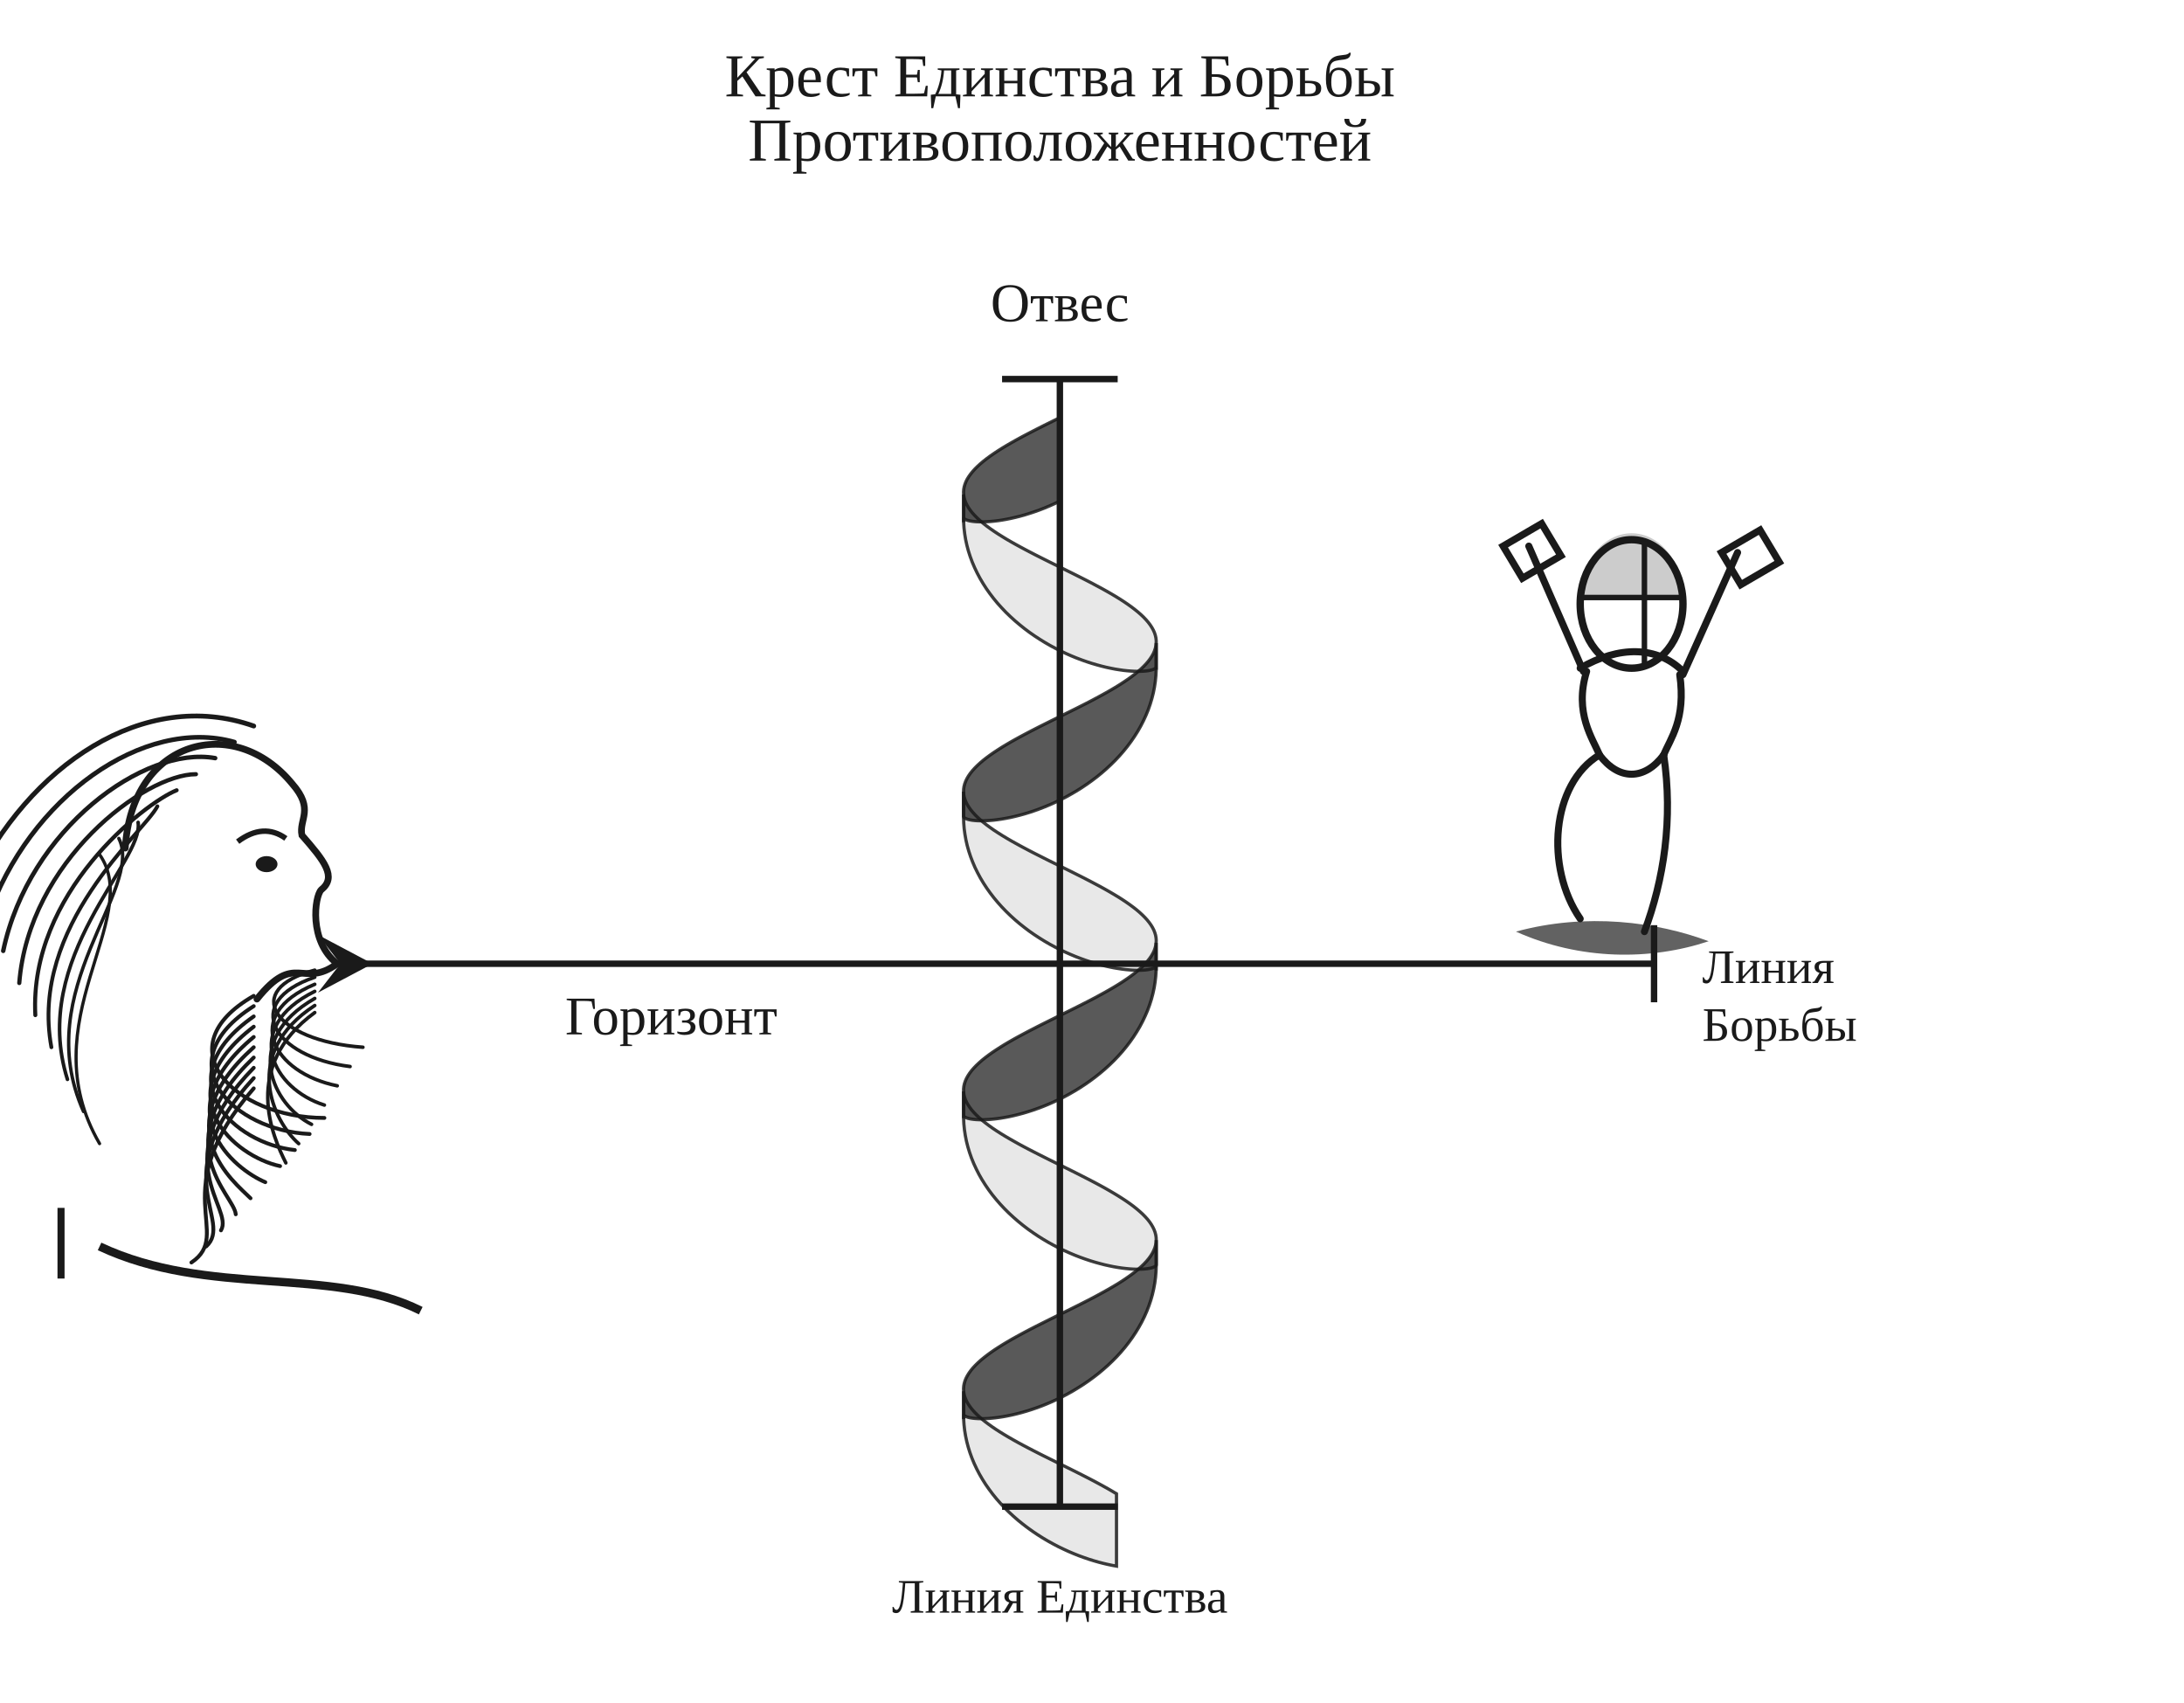
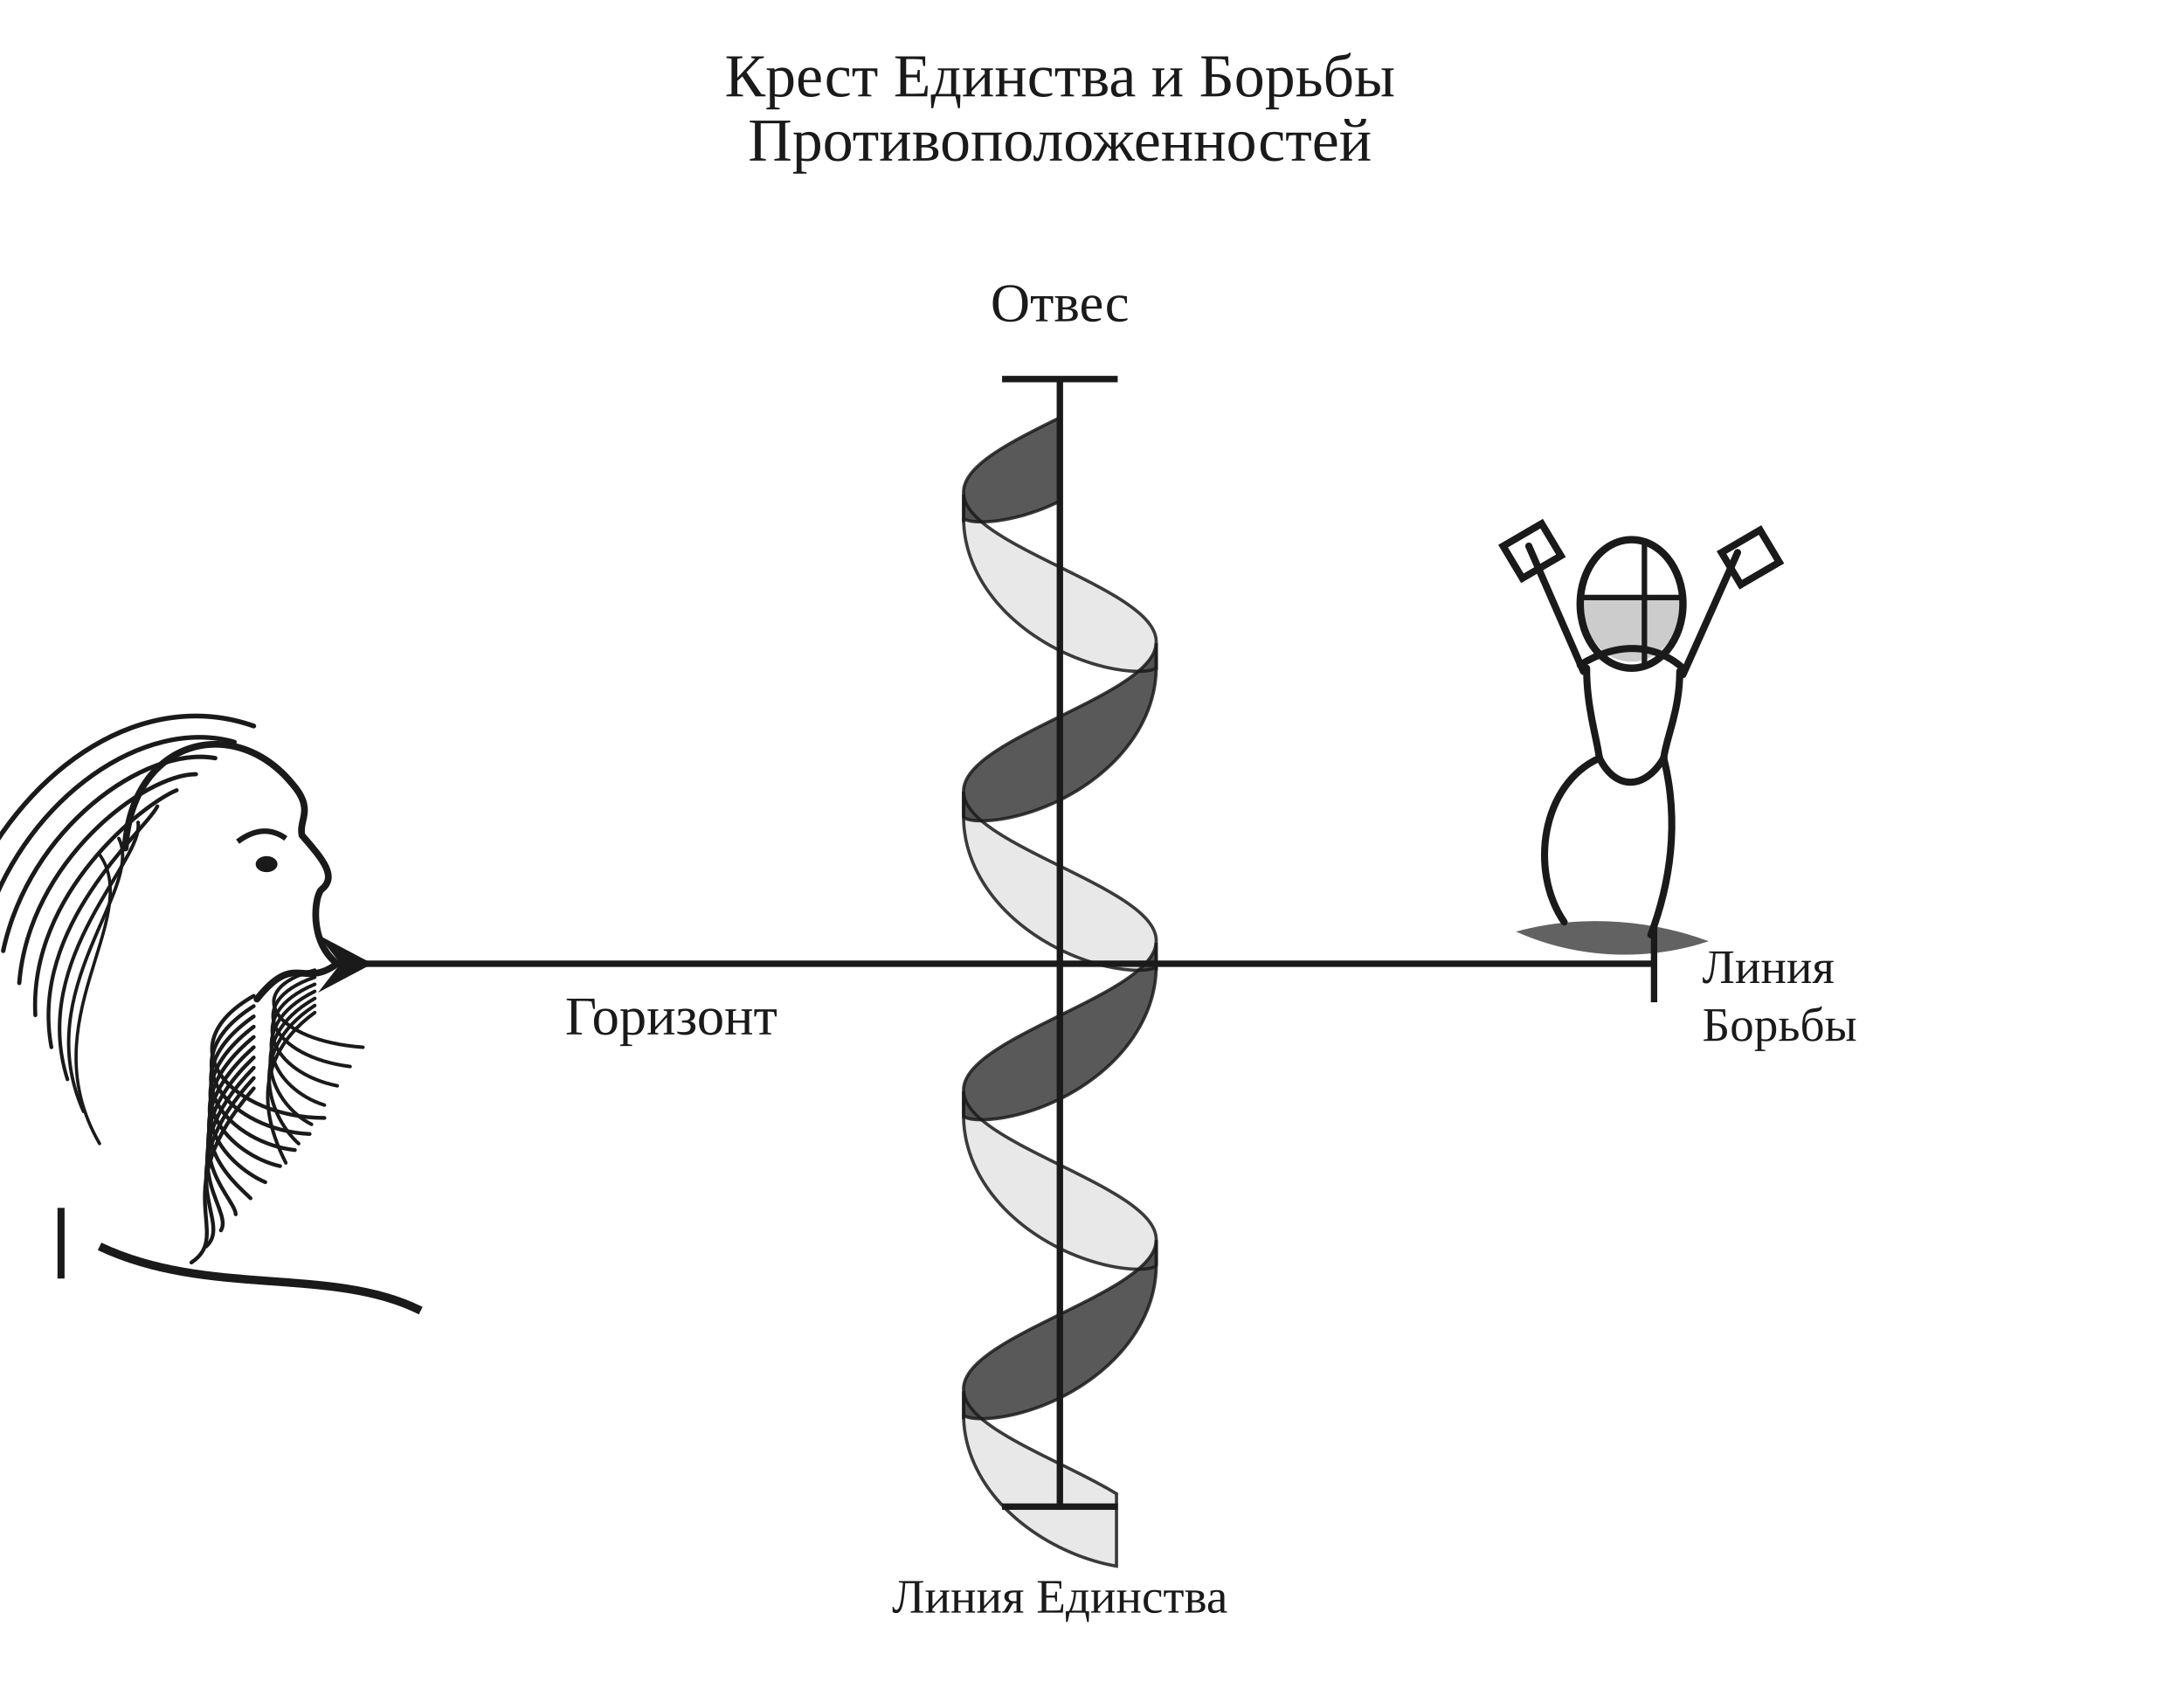
<svg xmlns="http://www.w3.org/2000/svg" viewBox="0 0 680 530" width="100%" fill="var(--kn-ink,#1a1a1a)" stroke="none" font-family="var(--kn-serif,Georgia,serif)">
  <text x="330" y="30" text-anchor="middle" font-size="19">Крест Единства и Борьбы</text>
  <text x="330" y="50" text-anchor="middle" font-size="19">Противоположенностей</text>
  <text x="330" y="100" text-anchor="middle" font-size="17">Отвес</text>
  <path d="M 330 130 L 328.39 130.8 L 326.77 131.6 L 325.17 132.39 L 323.59 133.19 L 322.02 133.99 L 320.47 134.79 L 318.96 135.58 L 317.47 136.38 L 316.02 137.18 L 314.61 137.98 L 313.25 138.77 L 311.93 139.57 L 310.67 140.37 L 309.46 141.17 L 308.32 141.96 L 307.23 142.76 L 306.21 143.56 L 305.26 144.36 L 304.39 145.15 L 303.58 145.95 L 302.86 146.75 L 302.21 147.55 L 301.64 148.35 L 301.15 149.14 L 300.75 149.94 L 300.44 150.74 L 300.2 151.54 L 300.06 152.33 L 300 153.13 L 300.03 153.93 L 300.03 162.55 L 300 161.09 L 300.06 161.28 L 300.2 161.45 L 300.44 161.63 L 300.75 161.79 L 301.15 161.94 L 301.64 162.08 L 302.21 162.2 L 302.86 162.3 L 303.58 162.38 L 304.39 162.43 L 305.26 162.45 L 306.21 162.45 L 307.23 162.41 L 308.32 162.34 L 309.46 162.23 L 310.67 162.09 L 311.93 161.9 L 313.25 161.67 L 314.61 161.4 L 316.02 161.08 L 317.47 160.72 L 318.96 160.31 L 320.47 159.84 L 322.02 159.33 L 323.59 158.77 L 325.17 158.16 L 326.77 157.49 L 328.39 156.77 L 330 156 Z" fill="var(--kn-ink,#1a1a1a)" fill-opacity="0.72" stroke="var(--kn-ink,#1a1a1a)" stroke-width="1" stroke-opacity=".85" />
  <path d="M 300.03 153.93 L 300.15 154.74 L 300.36 155.55 L 300.65 156.36 L 301.04 157.18 L 301.51 157.99 L 302.07 158.8 L 302.71 159.61 L 303.44 160.42 L 304.24 161.23 L 305.12 162.04 L 306.08 162.86 L 307.1 163.67 L 308.2 164.48 L 309.36 165.29 L 310.58 166.1 L 311.87 166.91 L 313.2 167.73 L 314.59 168.54 L 316.02 169.35 L 317.5 170.16 L 319.01 170.97 L 320.55 171.78 L 322.13 172.6 L 323.73 173.41 L 325.34 174.22 L 326.97 175.03 L 328.61 175.84 L 330.26 176.65 L 331.9 177.47 L 333.53 178.28 L 335.16 179.09 L 336.77 179.9 L 338.36 180.71 L 339.93 181.52 L 341.46 182.34 L 342.97 183.15 L 344.43 183.96 L 345.85 184.77 L 347.22 185.58 L 348.54 186.39 L 349.8 187.2 L 351.01 188.02 L 352.15 188.83 L 353.22 189.64 L 354.23 190.45 L 355.16 191.26 L 356.02 192.07 L 356.8 192.89 L 357.5 193.7 L 358.11 194.51 L 358.64 195.32 L 359.09 196.13 L 359.45 196.94 L 359.72 197.76 L 359.9 198.57 L 359.99 199.38 L 359.99 200.19 L 359.99 208.48 L 359.99 207.69 L 359.9 207.87 L 359.72 208.05 L 359.45 208.22 L 359.09 208.38 L 358.64 208.53 L 358.11 208.66 L 357.5 208.78 L 356.8 208.87 L 356.02 208.93 L 355.16 208.97 L 354.23 208.98 L 353.22 208.96 L 352.15 208.9 L 351.01 208.81 L 349.8 208.68 L 348.54 208.5 L 347.22 208.29 L 345.85 208.02 L 344.43 207.72 L 342.97 207.36 L 341.46 206.95 L 339.93 206.5 L 338.36 205.99 L 336.77 205.43 L 335.16 204.82 L 333.53 204.15 L 331.9 203.43 L 330.26 202.65 L 328.61 201.82 L 326.97 200.94 L 325.34 200 L 323.73 199 L 322.13 197.96 L 320.55 196.86 L 319.01 195.71 L 317.5 194.5 L 316.02 193.25 L 314.59 191.95 L 313.2 190.61 L 311.87 189.21 L 310.58 187.78 L 309.36 186.3 L 308.2 184.78 L 307.1 183.23 L 306.08 181.64 L 305.12 180.01 L 304.24 178.36 L 303.44 176.68 L 302.71 174.97 L 302.07 173.24 L 301.51 171.49 L 301.04 169.73 L 300.65 167.94 L 300.36 166.15 L 300.15 164.35 L 300.03 162.55 Z" fill="var(--kn-ink,#1a1a1a)" fill-opacity="0.10" stroke="var(--kn-ink,#1a1a1a)" stroke-width="1" stroke-opacity=".85" />
  <path d="M 359.99 200.19 L 359.9 201 L 359.72 201.81 L 359.45 202.63 L 359.1 203.44 L 358.65 204.25 L 358.12 205.06 L 357.51 205.87 L 356.81 206.68 L 356.03 207.49 L 355.18 208.31 L 354.25 209.12 L 353.24 209.93 L 352.17 210.74 L 351.03 211.55 L 349.82 212.36 L 348.56 213.18 L 347.24 213.99 L 345.87 214.8 L 344.45 215.61 L 342.99 216.42 L 341.49 217.23 L 339.96 218.05 L 338.39 218.86 L 336.8 219.67 L 335.19 220.48 L 333.56 221.29 L 331.93 222.1 L 330.28 222.92 L 328.64 223.73 L 327 224.54 L 325.37 225.35 L 323.75 226.16 L 322.16 226.97 L 320.58 227.79 L 319.04 228.6 L 317.52 229.41 L 316.05 230.22 L 314.61 231.03 L 313.23 231.84 L 311.89 232.65 L 310.61 233.47 L 309.38 234.28 L 308.22 235.09 L 307.12 235.9 L 306.09 236.71 L 305.14 237.52 L 304.25 238.34 L 303.45 239.15 L 302.72 239.96 L 302.08 240.77 L 301.52 241.58 L 301.05 242.39 L 300.66 243.21 L 300.36 244.02 L 300.15 244.83 L 300.03 245.64 L 300 246.45 L 300 254.42 L 300.03 254.27 L 300.15 254.46 L 300.36 254.63 L 300.66 254.8 L 301.05 254.96 L 301.52 255.1 L 302.08 255.23 L 302.72 255.34 L 303.45 255.42 L 304.25 255.48 L 305.14 255.51 L 306.09 255.51 L 307.12 255.47 L 308.22 255.4 L 309.38 255.3 L 310.61 255.15 L 311.89 254.96 L 313.23 254.73 L 314.61 254.46 L 316.05 254.13 L 317.52 253.76 L 319.04 253.34 L 320.58 252.87 L 322.16 252.34 L 323.75 251.76 L 325.37 251.13 L 327 250.45 L 328.64 249.71 L 330.28 248.91 L 331.93 248.07 L 333.56 247.16 L 335.19 246.21 L 336.8 245.2 L 338.39 244.13 L 339.96 243.01 L 341.49 241.85 L 342.99 240.63 L 344.45 239.36 L 345.87 238.04 L 347.24 236.68 L 348.56 235.28 L 349.82 233.83 L 351.03 232.33 L 352.17 230.8 L 353.24 229.24 L 354.25 227.64 L 355.18 226 L 356.03 224.34 L 356.81 222.65 L 357.51 220.94 L 358.12 219.2 L 358.65 217.44 L 359.1 215.67 L 359.45 213.89 L 359.72 212.09 L 359.9 210.29 L 359.99 208.48 Z" fill="var(--kn-ink,#1a1a1a)" fill-opacity="0.72" stroke="var(--kn-ink,#1a1a1a)" stroke-width="1" stroke-opacity=".85" />
  <path d="M 300 246.45 L 300.06 247.25 L 300.2 248.05 L 300.44 248.85 L 300.75 249.64 L 301.15 250.44 L 301.64 251.24 L 302.21 252.04 L 302.86 252.83 L 303.58 253.63 L 304.39 254.43 L 305.26 255.23 L 306.21 256.02 L 307.23 256.82 L 308.32 257.62 L 309.46 258.42 L 310.67 259.21 L 311.93 260.01 L 313.25 260.81 L 314.61 261.61 L 316.02 262.4 L 317.47 263.2 L 318.96 264 L 320.47 264.8 L 322.02 265.6 L 323.59 266.39 L 325.17 267.19 L 326.77 267.99 L 328.39 268.79 L 330 269.58 L 331.61 270.38 L 333.23 271.18 L 334.83 271.98 L 336.41 272.77 L 337.98 273.57 L 339.53 274.37 L 341.04 275.17 L 342.53 275.96 L 343.98 276.76 L 345.39 277.56 L 346.75 278.36 L 348.07 279.15 L 349.33 279.95 L 350.54 280.75 L 351.68 281.55 L 352.77 282.35 L 353.79 283.14 L 354.74 283.94 L 355.61 284.74 L 356.42 285.54 L 357.14 286.33 L 357.79 287.13 L 358.36 287.93 L 358.85 288.73 L 359.25 289.52 L 359.56 290.32 L 359.8 291.12 L 359.94 291.92 L 360 292.71 L 359.97 293.51 L 359.97 302.13 L 360 300.68 L 359.94 300.86 L 359.8 301.04 L 359.56 301.21 L 359.25 301.37 L 358.85 301.53 L 358.36 301.66 L 357.79 301.78 L 357.14 301.88 L 356.42 301.96 L 355.61 302.01 L 354.74 302.04 L 353.79 302.03 L 352.77 302 L 351.68 301.92 L 350.54 301.82 L 349.33 301.67 L 348.07 301.48 L 346.75 301.26 L 345.39 300.98 L 343.98 300.67 L 342.53 300.3 L 341.04 299.89 L 339.53 299.43 L 337.98 298.92 L 336.41 298.35 L 334.83 297.74 L 333.23 297.07 L 331.61 296.35 L 330 295.58 L 328.39 294.76 L 326.77 293.88 L 325.17 292.95 L 323.59 291.97 L 322.02 290.94 L 320.47 289.86 L 318.96 288.72 L 317.47 287.54 L 316.02 286.31 L 314.61 285.03 L 313.25 283.71 L 311.93 282.34 L 310.67 280.93 L 309.46 279.48 L 308.32 278 L 307.23 276.47 L 306.21 274.91 L 305.26 273.32 L 304.39 271.7 L 303.58 270.06 L 302.86 268.38 L 302.21 266.69 L 301.64 264.97 L 301.15 263.24 L 300.75 261.49 L 300.44 259.73 L 300.2 257.97 L 300.06 256.19 L 300 254.42 Z" fill="var(--kn-ink,#1a1a1a)" fill-opacity="0.10" stroke="var(--kn-ink,#1a1a1a)" stroke-width="1" stroke-opacity=".85" />
  <path d="M 359.97 293.51 L 359.85 294.32 L 359.64 295.14 L 359.35 295.95 L 358.96 296.76 L 358.49 297.57 L 357.93 298.38 L 357.29 299.19 L 356.56 300 L 355.76 300.82 L 354.88 301.63 L 353.92 302.44 L 352.9 303.25 L 351.8 304.06 L 350.64 304.87 L 349.42 305.69 L 348.13 306.5 L 346.8 307.31 L 345.41 308.12 L 343.98 308.93 L 342.5 309.74 L 340.99 310.56 L 339.45 311.37 L 337.87 312.18 L 336.27 312.99 L 334.66 313.8 L 333.03 314.61 L 331.39 315.43 L 329.74 316.24 L 328.1 317.05 L 326.47 317.86 L 324.84 318.67 L 323.23 319.48 L 321.64 320.3 L 320.07 321.11 L 318.54 321.92 L 317.03 322.73 L 315.57 323.54 L 314.15 324.35 L 312.78 325.16 L 311.46 325.98 L 310.2 326.79 L 308.99 327.6 L 307.85 328.41 L 306.78 329.22 L 305.77 330.03 L 304.84 330.85 L 303.98 331.66 L 303.2 332.47 L 302.5 333.28 L 301.89 334.09 L 301.36 334.9 L 300.91 335.72 L 300.55 336.53 L 300.28 337.34 L 300.1 338.15 L 300.01 338.96 L 300.01 339.77 L 300.01 348.06 L 300.01 347.27 L 300.1 347.45 L 300.28 347.63 L 300.55 347.81 L 300.91 347.97 L 301.36 348.12 L 301.89 348.25 L 302.5 348.36 L 303.2 348.45 L 303.98 348.52 L 304.84 348.56 L 305.77 348.57 L 306.78 348.54 L 307.85 348.49 L 308.99 348.39 L 310.2 348.26 L 311.46 348.09 L 312.78 347.87 L 314.15 347.61 L 315.57 347.3 L 317.03 346.94 L 318.54 346.54 L 320.07 346.08 L 321.64 345.57 L 323.23 345.01 L 324.84 344.4 L 326.47 343.73 L 328.1 343.01 L 329.74 342.24 L 331.39 341.41 L 333.03 340.52 L 334.66 339.58 L 336.27 338.59 L 337.87 337.54 L 339.45 336.44 L 340.99 335.29 L 342.5 334.09 L 343.98 332.84 L 345.41 331.54 L 346.8 330.19 L 348.13 328.8 L 349.42 327.36 L 350.64 325.88 L 351.8 324.37 L 352.9 322.81 L 353.92 321.22 L 354.88 319.6 L 355.76 317.94 L 356.56 316.26 L 357.29 314.56 L 357.93 312.83 L 358.49 311.08 L 358.96 309.31 L 359.35 307.53 L 359.64 305.74 L 359.85 303.93 L 359.97 302.13 Z" fill="var(--kn-ink,#1a1a1a)" fill-opacity="0.72" stroke="var(--kn-ink,#1a1a1a)" stroke-width="1" stroke-opacity=".85" />
  <path d="M 300.01 339.77 L 300.1 340.59 L 300.28 341.4 L 300.55 342.21 L 300.9 343.02 L 301.35 343.83 L 301.88 344.64 L 302.49 345.46 L 303.19 346.27 L 303.97 347.08 L 304.82 347.89 L 305.75 348.7 L 306.76 349.51 L 307.83 350.32 L 308.97 351.14 L 310.18 351.95 L 311.44 352.76 L 312.76 353.57 L 314.13 354.38 L 315.55 355.19 L 317.01 356.01 L 318.51 356.82 L 320.04 357.63 L 321.61 358.44 L 323.2 359.25 L 324.81 360.06 L 326.44 360.88 L 328.07 361.69 L 329.72 362.5 L 331.36 363.31 L 333 364.12 L 334.63 364.93 L 336.25 365.75 L 337.84 366.56 L 339.42 367.37 L 340.96 368.18 L 342.48 368.99 L 343.95 369.8 L 345.39 370.62 L 346.77 371.43 L 348.11 372.24 L 349.39 373.05 L 350.62 373.86 L 351.78 374.67 L 352.88 375.48 L 353.91 376.3 L 354.86 377.11 L 355.75 377.92 L 356.55 378.73 L 357.28 379.54 L 357.92 380.35 L 358.48 381.17 L 358.95 381.98 L 359.34 382.79 L 359.64 383.6 L 359.85 384.41 L 359.97 385.22 L 360 386.04 L 360 394 L 359.97 393.86 L 359.85 394.04 L 359.64 394.22 L 359.34 394.39 L 358.95 394.54 L 358.48 394.69 L 357.92 394.81 L 357.28 394.92 L 356.55 395 L 355.75 395.06 L 354.86 395.09 L 353.91 395.09 L 352.88 395.06 L 351.78 394.99 L 350.62 394.88 L 349.39 394.74 L 348.11 394.55 L 346.77 394.32 L 345.39 394.04 L 343.95 393.72 L 342.48 393.34 L 340.96 392.92 L 339.42 392.45 L 337.84 391.92 L 336.25 391.35 L 334.63 390.72 L 333 390.03 L 331.36 389.29 L 329.72 388.5 L 328.07 387.65 L 326.44 386.75 L 324.81 385.79 L 323.2 384.78 L 321.61 383.71 L 320.04 382.6 L 318.51 381.43 L 317.01 380.21 L 315.55 378.94 L 314.13 377.63 L 312.76 376.27 L 311.44 374.86 L 310.18 373.41 L 308.97 371.92 L 307.83 370.39 L 306.76 368.82 L 305.75 367.22 L 304.82 365.59 L 303.97 363.92 L 303.19 362.23 L 302.49 360.52 L 301.88 358.78 L 301.35 357.03 L 300.9 355.25 L 300.55 353.47 L 300.28 351.67 L 300.1 349.87 L 300.01 348.06 Z" fill="var(--kn-ink,#1a1a1a)" fill-opacity="0.10" stroke="var(--kn-ink,#1a1a1a)" stroke-width="1" stroke-opacity=".85" />
  <path d="M 360 386.04 L 359.94 386.85 L 359.79 387.66 L 359.55 388.47 L 359.22 389.28 L 358.81 390.09 L 358.31 390.9 L 357.72 391.72 L 357.05 392.53 L 356.3 393.34 L 355.47 394.15 L 354.56 394.96 L 353.58 395.77 L 352.53 396.58 L 351.41 397.39 L 350.23 398.21 L 348.99 399.02 L 347.69 399.83 L 346.33 400.64 L 344.93 401.45 L 343.48 402.26 L 342 403.07 L 340.47 403.89 L 338.92 404.7 L 337.33 405.51 L 335.73 406.32 L 334.11 407.13 L 332.48 407.94 L 330.84 408.75 L 329.19 409.57 L 327.55 410.38 L 325.92 411.19 L 324.3 412 L 322.69 412.81 L 321.11 413.62 L 319.55 414.43 L 318.03 415.25 L 316.54 416.06 L 315.09 416.87 L 313.69 417.68 L 312.34 418.49 L 311.04 419.3 L 309.79 420.11 L 308.61 420.92 L 307.49 421.74 L 306.44 422.55 L 305.45 423.36 L 304.55 424.17 L 303.72 424.98 L 302.96 425.79 L 302.29 426.6 L 301.7 427.42 L 301.2 428.23 L 300.78 429.04 L 300.45 429.85 L 300.21 430.66 L 300.06 431.47 L 300 432.28 L 300.03 433.1 L 300.03 441.71 L 300 440.26 L 300.06 440.45 L 300.21 440.63 L 300.45 440.81 L 300.78 440.97 L 301.2 441.12 L 301.7 441.26 L 302.29 441.38 L 302.96 441.48 L 303.72 441.55 L 304.55 441.6 L 305.45 441.62 L 306.44 441.61 L 307.49 441.57 L 308.61 441.48 L 309.79 441.36 L 311.04 441.2 L 312.34 441 L 313.69 440.75 L 315.09 440.46 L 316.54 440.12 L 318.03 439.73 L 319.55 439.29 L 321.11 438.8 L 322.69 438.26 L 324.3 437.67 L 325.92 437.02 L 327.55 436.32 L 329.19 435.56 L 330.84 434.75 L 332.48 433.88 L 334.11 432.96 L 335.73 431.98 L 337.33 430.96 L 338.92 429.87 L 340.47 428.74 L 342 427.56 L 343.48 426.32 L 344.93 425.04 L 346.33 423.71 L 347.69 422.33 L 348.99 420.91 L 350.23 419.45 L 351.41 417.94 L 352.53 416.4 L 353.58 414.82 L 354.56 413.21 L 355.47 411.57 L 356.3 409.9 L 357.05 408.2 L 357.72 406.48 L 358.31 404.73 L 358.81 402.97 L 359.22 401.2 L 359.55 399.41 L 359.79 397.61 L 359.94 395.81 L 360 394 Z" fill="var(--kn-ink,#1a1a1a)" fill-opacity="0.72" stroke="var(--kn-ink,#1a1a1a)" stroke-width="1" stroke-opacity=".85" />
  <path d="M 300.03 433.1 L 300.15 433.89 L 300.35 434.69 L 300.64 435.49 L 301.01 436.29 L 301.47 437.08 L 302.01 437.88 L 302.63 438.68 L 303.33 439.48 L 304.11 440.27 L 304.96 441.07 L 305.89 441.87 L 306.88 442.67 L 307.95 443.46 L 309.07 444.26 L 310.26 445.06 L 311.51 445.86 L 312.8 446.65 L 314.15 447.45 L 315.55 448.25 L 316.98 449.05 L 318.46 449.85 L 319.96 450.64 L 321.5 451.44 L 323.06 452.24 L 324.64 453.04 L 326.24 453.83 L 327.85 454.63 L 329.46 455.43 L 331.08 456.23 L 332.69 457.02 L 334.29 457.82 L 335.89 458.62 L 337.46 459.42 L 339.01 460.21 L 340.54 461.01 L 342.04 461.81 L 343.5 462.61 L 344.92 463.4 L 346.3 464.2 L 347.63 465 L 347.63 487.52 L 346.3 487.28 L 344.92 486.99 L 343.5 486.66 L 342.04 486.28 L 340.54 485.85 L 339.01 485.37 L 337.46 484.84 L 335.89 484.27 L 334.29 483.63 L 332.69 482.95 L 331.08 482.21 L 329.46 481.43 L 327.85 480.58 L 326.24 479.69 L 324.64 478.74 L 323.06 477.74 L 321.5 476.69 L 319.96 475.59 L 318.46 474.44 L 316.98 473.25 L 315.55 472 L 314.15 470.71 L 312.8 469.37 L 311.51 467.99 L 310.26 466.57 L 309.07 465.1 L 307.95 463.6 L 306.88 462.07 L 305.89 460.5 L 304.96 458.9 L 304.11 457.27 L 303.33 455.61 L 302.63 453.93 L 302.01 452.23 L 301.47 450.51 L 301.01 448.77 L 300.64 447.02 L 300.35 445.26 L 300.15 443.49 L 300.03 441.71 Z" fill="var(--kn-ink,#1a1a1a)" fill-opacity="0.10" stroke="var(--kn-ink,#1a1a1a)" stroke-width="1" stroke-opacity=".85" />
  <path d="M 39 264 C 41 230, 73 222, 91 244 C 98 252, 93 255, 94 260 C 101 268, 105 273, 100 277 C 98 279, 96 293, 105 300 C 94 308, 92 296, 80 311" fill="none" stroke="var(--kn-ink,#1a1a1a)" stroke-width="2.1" stroke-linecap="round" />
  <path d="M 79 226 C 45 214, 9 238, -9 276" fill="none" stroke="var(--kn-ink,#1a1a1a)" stroke-width="1.5" stroke-linecap="round" />
  <path d="M 73 231 C 45 223, 9 248, -4 286" fill="none" stroke="var(--kn-ink,#1a1a1a)" stroke-width="1.44" stroke-linecap="round" />
  <path d="M 67 236 C 45 232, 9 258, 1 296" fill="none" stroke="var(--kn-ink,#1a1a1a)" stroke-width="1.38" stroke-linecap="round" />
  <path d="M 61 241 C 45 241, 9 268, 6 306" fill="none" stroke="var(--kn-ink,#1a1a1a)" stroke-width="1.31" stroke-linecap="round" />
  <path d="M 55 246 C 45 250, 9 278, 11 316" fill="none" stroke="var(--kn-ink,#1a1a1a)" stroke-width="1.25" stroke-linecap="round" />
  <path d="M 49 251 C 45 259, 9 288, 16 326" fill="none" stroke="var(--kn-ink,#1a1a1a)" stroke-width="1.19" stroke-linecap="round" />
  <path d="M 43 256 C 45 268, 9 298, 21 336" fill="none" stroke="var(--kn-ink,#1a1a1a)" stroke-width="1.12" stroke-linecap="round" />
  <path d="M 37 261 C 45 277, 9 308, 26 346" fill="none" stroke="var(--kn-ink,#1a1a1a)" stroke-width="1.06" stroke-linecap="round" />
  <path d="M 31 266 C 45 286, 9 318, 31 356" fill="none" stroke="var(--kn-ink,#1a1a1a)" stroke-width="1" stroke-linecap="round" />
  <path d="M 98 302 C 75 308, 85 324, 113 326" fill="none" stroke="var(--kn-ink,#1a1a1a)" stroke-width="1.1" stroke-linecap="round" />
  <path d="M 98 304.2 C 75 312, 85 329, 109 332" fill="none" stroke="var(--kn-ink,#1a1a1a)" stroke-width="1.1" stroke-linecap="round" />
  <path d="M 98 306.4 C 75 316, 85 334, 105 338" fill="none" stroke="var(--kn-ink,#1a1a1a)" stroke-width="1.1" stroke-linecap="round" />
  <path d="M 98 308.6 C 75 320, 85 339, 101 344" fill="none" stroke="var(--kn-ink,#1a1a1a)" stroke-width="1.1" stroke-linecap="round" />
  <path d="M 98 310.8 C 75 324, 85 344, 97 350" fill="none" stroke="var(--kn-ink,#1a1a1a)" stroke-width="1.1" stroke-linecap="round" />
  <path d="M 98 313 C 75 328, 85 349, 93 356" fill="none" stroke="var(--kn-ink,#1a1a1a)" stroke-width="1.1" stroke-linecap="round" />
  <path d="M 98 315.2 C 75 332, 85 354, 89 362" fill="none" stroke="var(--kn-ink,#1a1a1a)" stroke-width="1.1" stroke-linecap="round" />
  <path d="M 79 310 C 51 326, 73 348, 101 348" fill="none" stroke="var(--kn-ink,#1a1a1a)" stroke-width="1.2" stroke-linecap="round" />
  <path d="M 79 313.2 C 51 331, 73 352, 96.4 353" fill="none" stroke="var(--kn-ink,#1a1a1a)" stroke-width="1.2" stroke-linecap="round" />
  <path d="M 79 316.4 C 51 336, 73 356, 91.8 358" fill="none" stroke="var(--kn-ink,#1a1a1a)" stroke-width="1.2" stroke-linecap="round" />
  <path d="M 79 319.6 C 51 341, 73 360, 87.2 363" fill="none" stroke="var(--kn-ink,#1a1a1a)" stroke-width="1.2" stroke-linecap="round" />
  <path d="M 79 322.8 C 51 346, 73 364, 82.6 368" fill="none" stroke="var(--kn-ink,#1a1a1a)" stroke-width="1.2" stroke-linecap="round" />
  <path d="M 79 326 C 51 351, 73 368, 78 373" fill="none" stroke="var(--kn-ink,#1a1a1a)" stroke-width="1.2" stroke-linecap="round" />
  <path d="M 79 329.2 C 51 356, 73 372, 73.4 378" fill="none" stroke="var(--kn-ink,#1a1a1a)" stroke-width="1.2" stroke-linecap="round" />
  <path d="M 79 332.4 C 51 361, 73 376, 68.8 383" fill="none" stroke="var(--kn-ink,#1a1a1a)" stroke-width="1.2" stroke-linecap="round" />
  <path d="M 79 335.6 C 51 366, 73 380, 64.2 388" fill="none" stroke="var(--kn-ink,#1a1a1a)" stroke-width="1.2" stroke-linecap="round" />
  <path d="M 79 338.8 C 51 371, 73 384, 59.6 393" fill="none" stroke="var(--kn-ink,#1a1a1a)" stroke-width="1.2" stroke-linecap="round" />
  <path d="M 74 262 q 8 -6 15 -1" fill="none" stroke="var(--kn-ink,#1a1a1a)" stroke-width="1.7" />
  <ellipse cx="83" cy="269" rx="3.4" ry="2.5" fill="var(--kn-ink,#1a1a1a)" />
  <path d="M 31 388 C 65 404, 103 394, 131 408" fill="none" stroke="var(--kn-ink,#1a1a1a)" stroke-width="2.6" />
  <line x1="19" y1="376" x2="19" y2="398" stroke="var(--kn-ink,#1a1a1a)" stroke-width="2.2" />
  <path d="M 472 290 C 494 284, 516 287, 532 293 C 514 299, 492 299, 472 290 Z" fill="var(--kn-ink,#1a1a1a)" fill-opacity=".68" />
  <ellipse cx="508" cy="188" rx="16" ry="20" fill="none" stroke="var(--kn-ink,#1a1a1a)" stroke-width="2.3" />
-   <path d="M 492 186 A 16 20 0 0 1 524 186 Z" fill="var(--kn-ink,#1a1a1a)" fill-opacity=".22" />
+   <path d="M 492 186 A 16 20 0 0 0 524 186 Z" fill="var(--kn-ink,#1a1a1a)" fill-opacity=".22" />
  <line x1="492.6" y1="186" x2="523.4" y2="186" stroke="var(--kn-ink,#1a1a1a)" stroke-width="1.7" />
  <line x1="512" y1="168.5" x2="512" y2="207.5" stroke="var(--kn-ink,#1a1a1a)" stroke-width="1.7" />
-   <path d="M 492 208 C 504 201, 516 201, 524 209" fill="none" stroke="var(--kn-ink,#1a1a1a)" stroke-width="2.2" stroke-linecap="round" />
-   <path d="M 494 209 C 490 222, 496 230, 498 235" fill="none" stroke="var(--kn-ink,#1a1a1a)" stroke-width="2.2" stroke-linecap="round" />
-   <path d="M 523 210 C 525 224, 520 230, 518 235" fill="none" stroke="var(--kn-ink,#1a1a1a)" stroke-width="2.2" stroke-linecap="round" />
-   <path d="M 498 235 C 504 243, 512 243, 518 235" fill="none" stroke="var(--kn-ink,#1a1a1a)" stroke-width="2.2" stroke-linecap="round" />
-   <path d="M 498 235 C 483 244, 481 270, 492 286" fill="none" stroke="var(--kn-ink,#1a1a1a)" stroke-width="2.2" stroke-linecap="round" />
-   <path d="M 518 235 C 521 255, 518 274, 512 290" fill="none" stroke="var(--kn-ink,#1a1a1a)" stroke-width="2.2" stroke-linecap="round" />
+   <path d="M 492 207 C 503 200, 515 200, 524 208" fill="none" stroke="var(--kn-ink,#1a1a1a)" stroke-width="2.2" stroke-linecap="round" />
+   <path d="M 494 208 C 494 220, 497 229, 498 236" fill="none" stroke="var(--kn-ink,#1a1a1a)" stroke-width="2.2" stroke-linecap="round" />
+   <path d="M 523 209 C 523 221, 519 229, 518 236" fill="none" stroke="var(--kn-ink,#1a1a1a)" stroke-width="2.2" stroke-linecap="round" />
+   <path d="M 498 236 C 503 246, 512 246, 518 236" fill="none" stroke="var(--kn-ink,#1a1a1a)" stroke-width="2.2" stroke-linecap="round" />
+   <path d="M 498 236 C 480 244, 476 271, 487 287" fill="none" stroke="var(--kn-ink,#1a1a1a)" stroke-width="2.2" stroke-linecap="round" />
+   <path d="M 518 236 C 523 256, 520 275, 514 291" fill="none" stroke="var(--kn-ink,#1a1a1a)" stroke-width="2.2" stroke-linecap="round" />
  <path d="M 493 209 L 476 170" fill="none" stroke="var(--kn-ink,#1a1a1a)" stroke-width="2.2" stroke-linecap="round" />
  <path d="M 524 210 L 541 172" fill="none" stroke="var(--kn-ink,#1a1a1a)" stroke-width="2.2" stroke-linecap="round" />
  <path d="M 468 170 l 12 -7 l 6 10 l -12 7 Z" fill="none" stroke="var(--kn-ink,#1a1a1a)" stroke-width="2.2" stroke-linecap="round" />
  <path d="M 536 172 l 12 -7 l 6 10 l -12 7 Z" fill="none" stroke="var(--kn-ink,#1a1a1a)" stroke-width="2.2" stroke-linecap="round" />
  <g stroke="var(--kn-ink,#1a1a1a)" stroke-width="2">
    <line x1="330" y1="118" x2="330" y2="469" />
    <line x1="312" y1="118" x2="348" y2="118" />
    <line x1="312" y1="469" x2="348" y2="469" />
    <line x1="105" y1="300" x2="515" y2="300" />
    <line x1="515" y1="288" x2="515" y2="312" />
  </g>
  <path d="M 99 291 L 116 300 L 99 309 L 106 300 Z" fill="var(--kn-ink,#1a1a1a)" />
  <text x="209" y="322" text-anchor="middle" font-size="17">Горизонт</text>
  <text x="530" y="306" font-size="15">Линия</text>
  <text x="530" y="324" font-size="15">Борьбы</text>
  <text x="330" y="502" text-anchor="middle" font-size="15">Линия Единства</text>
</svg>
